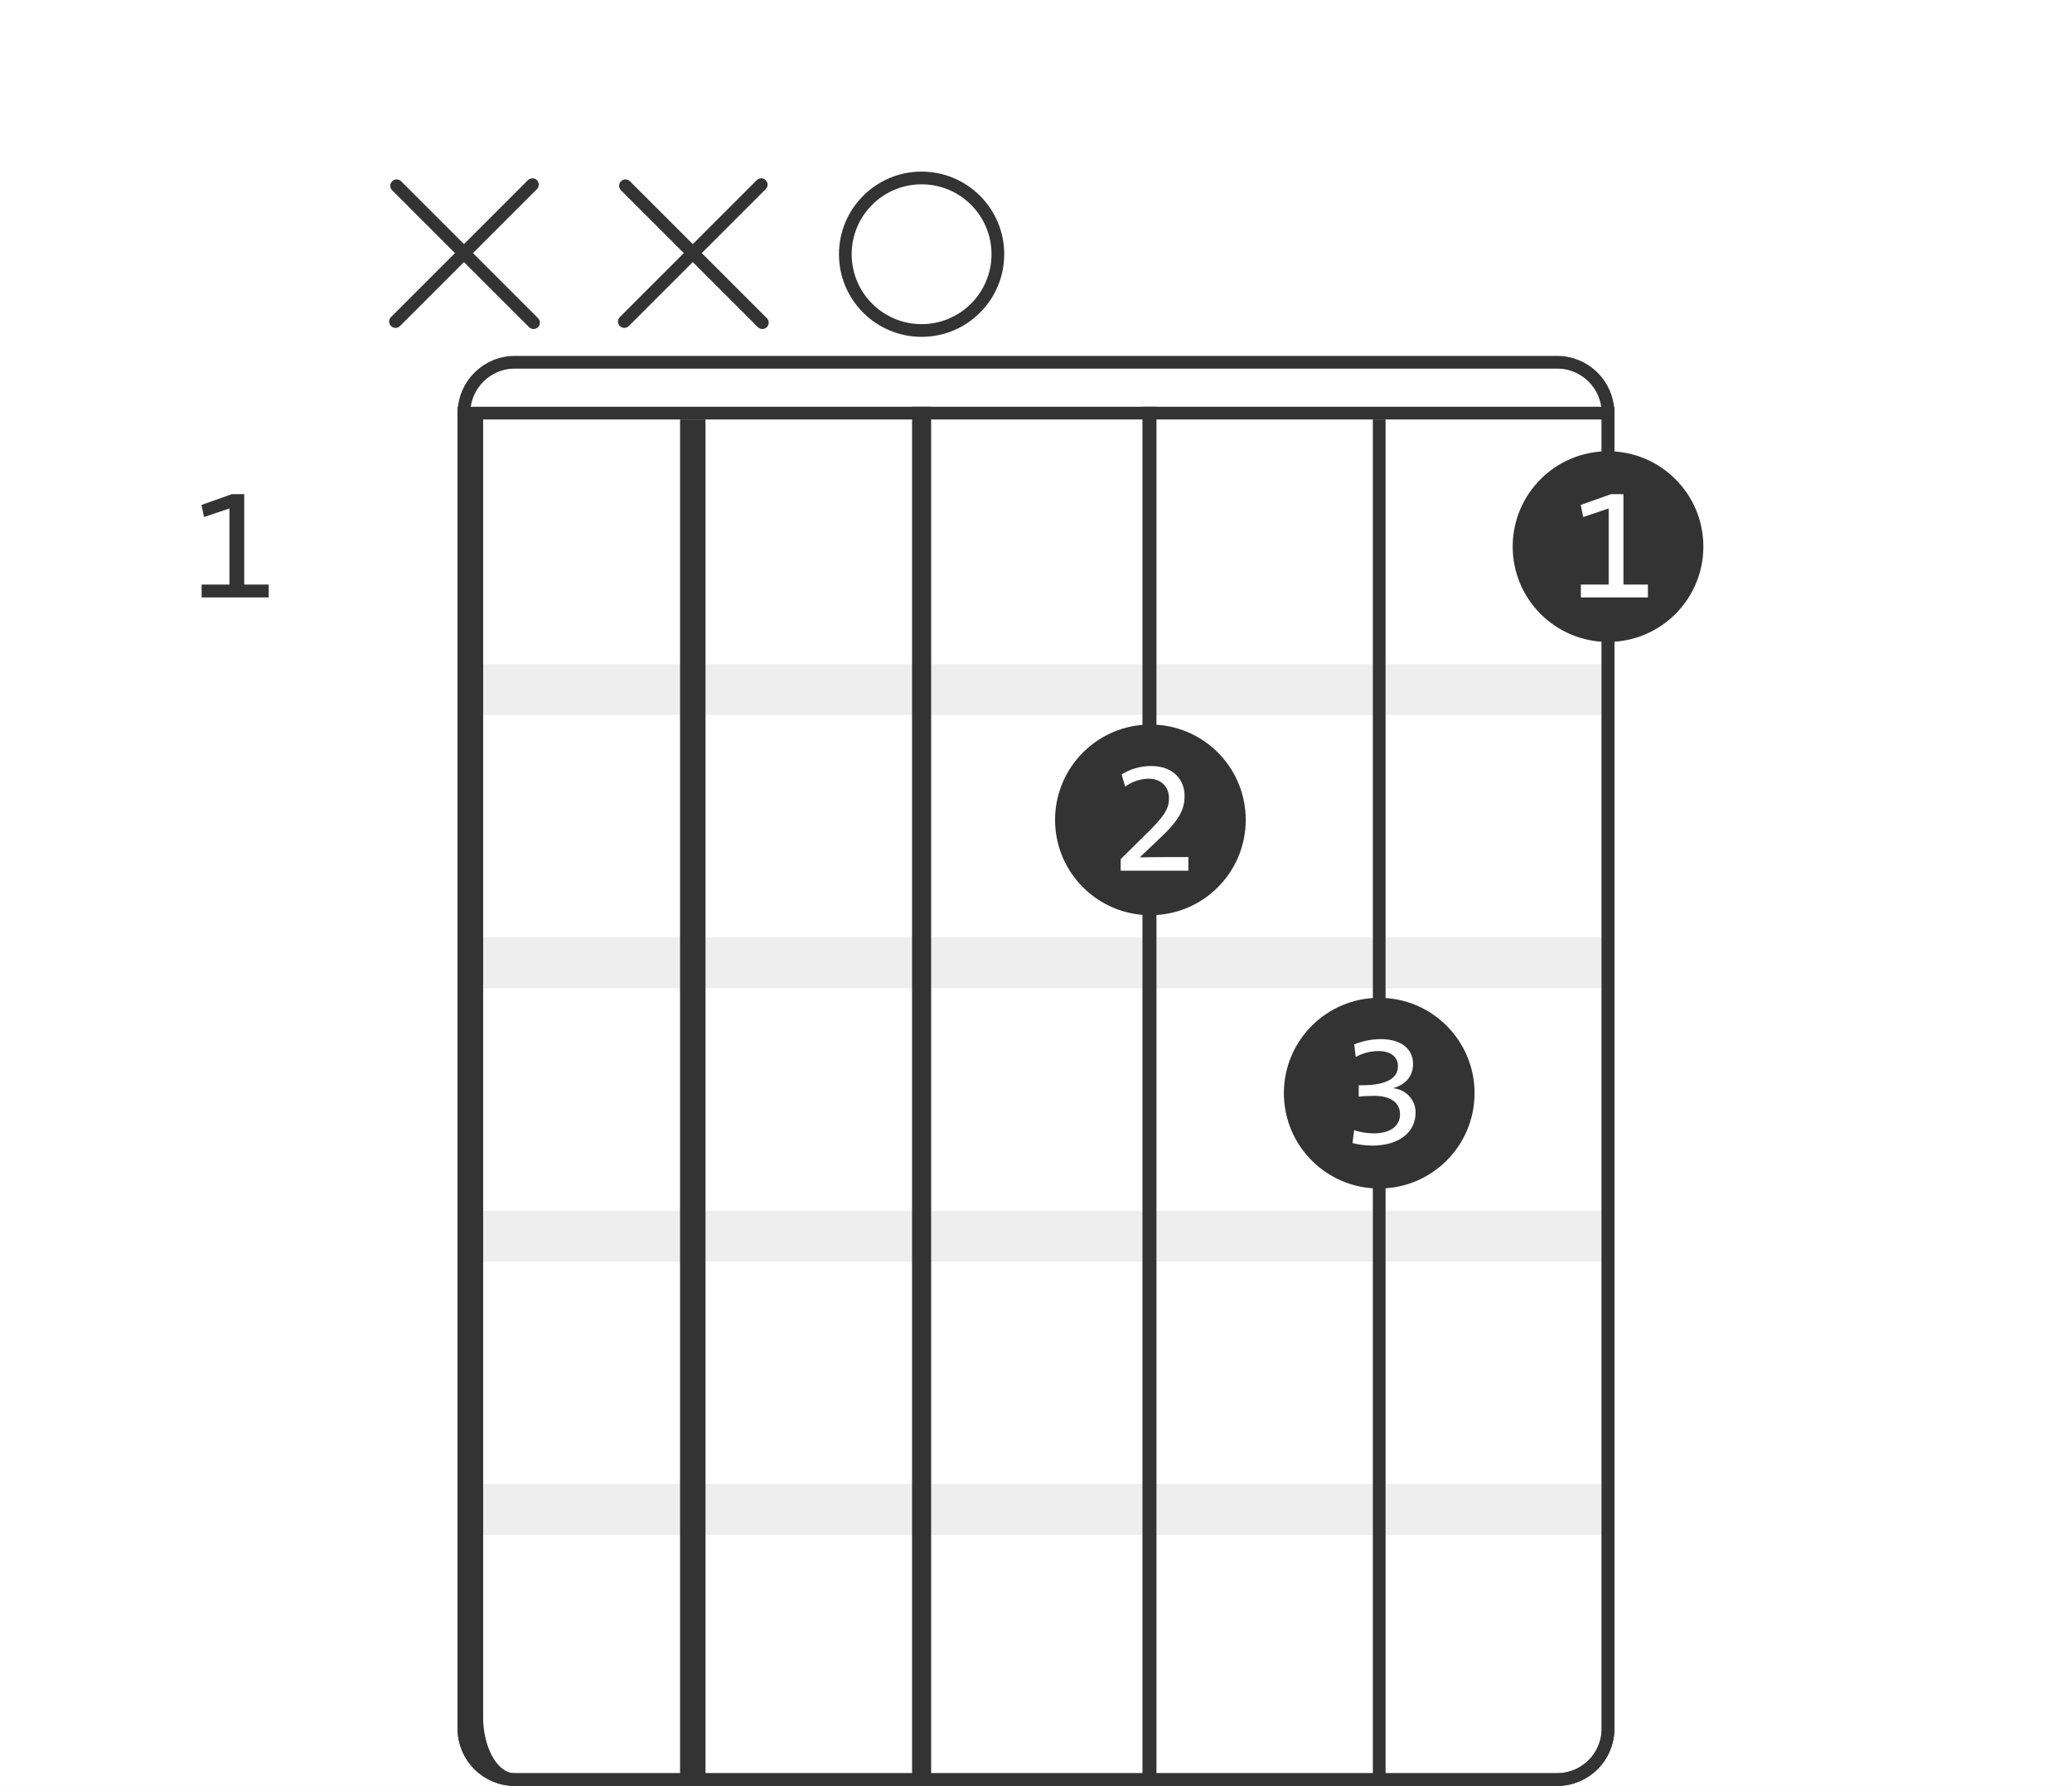
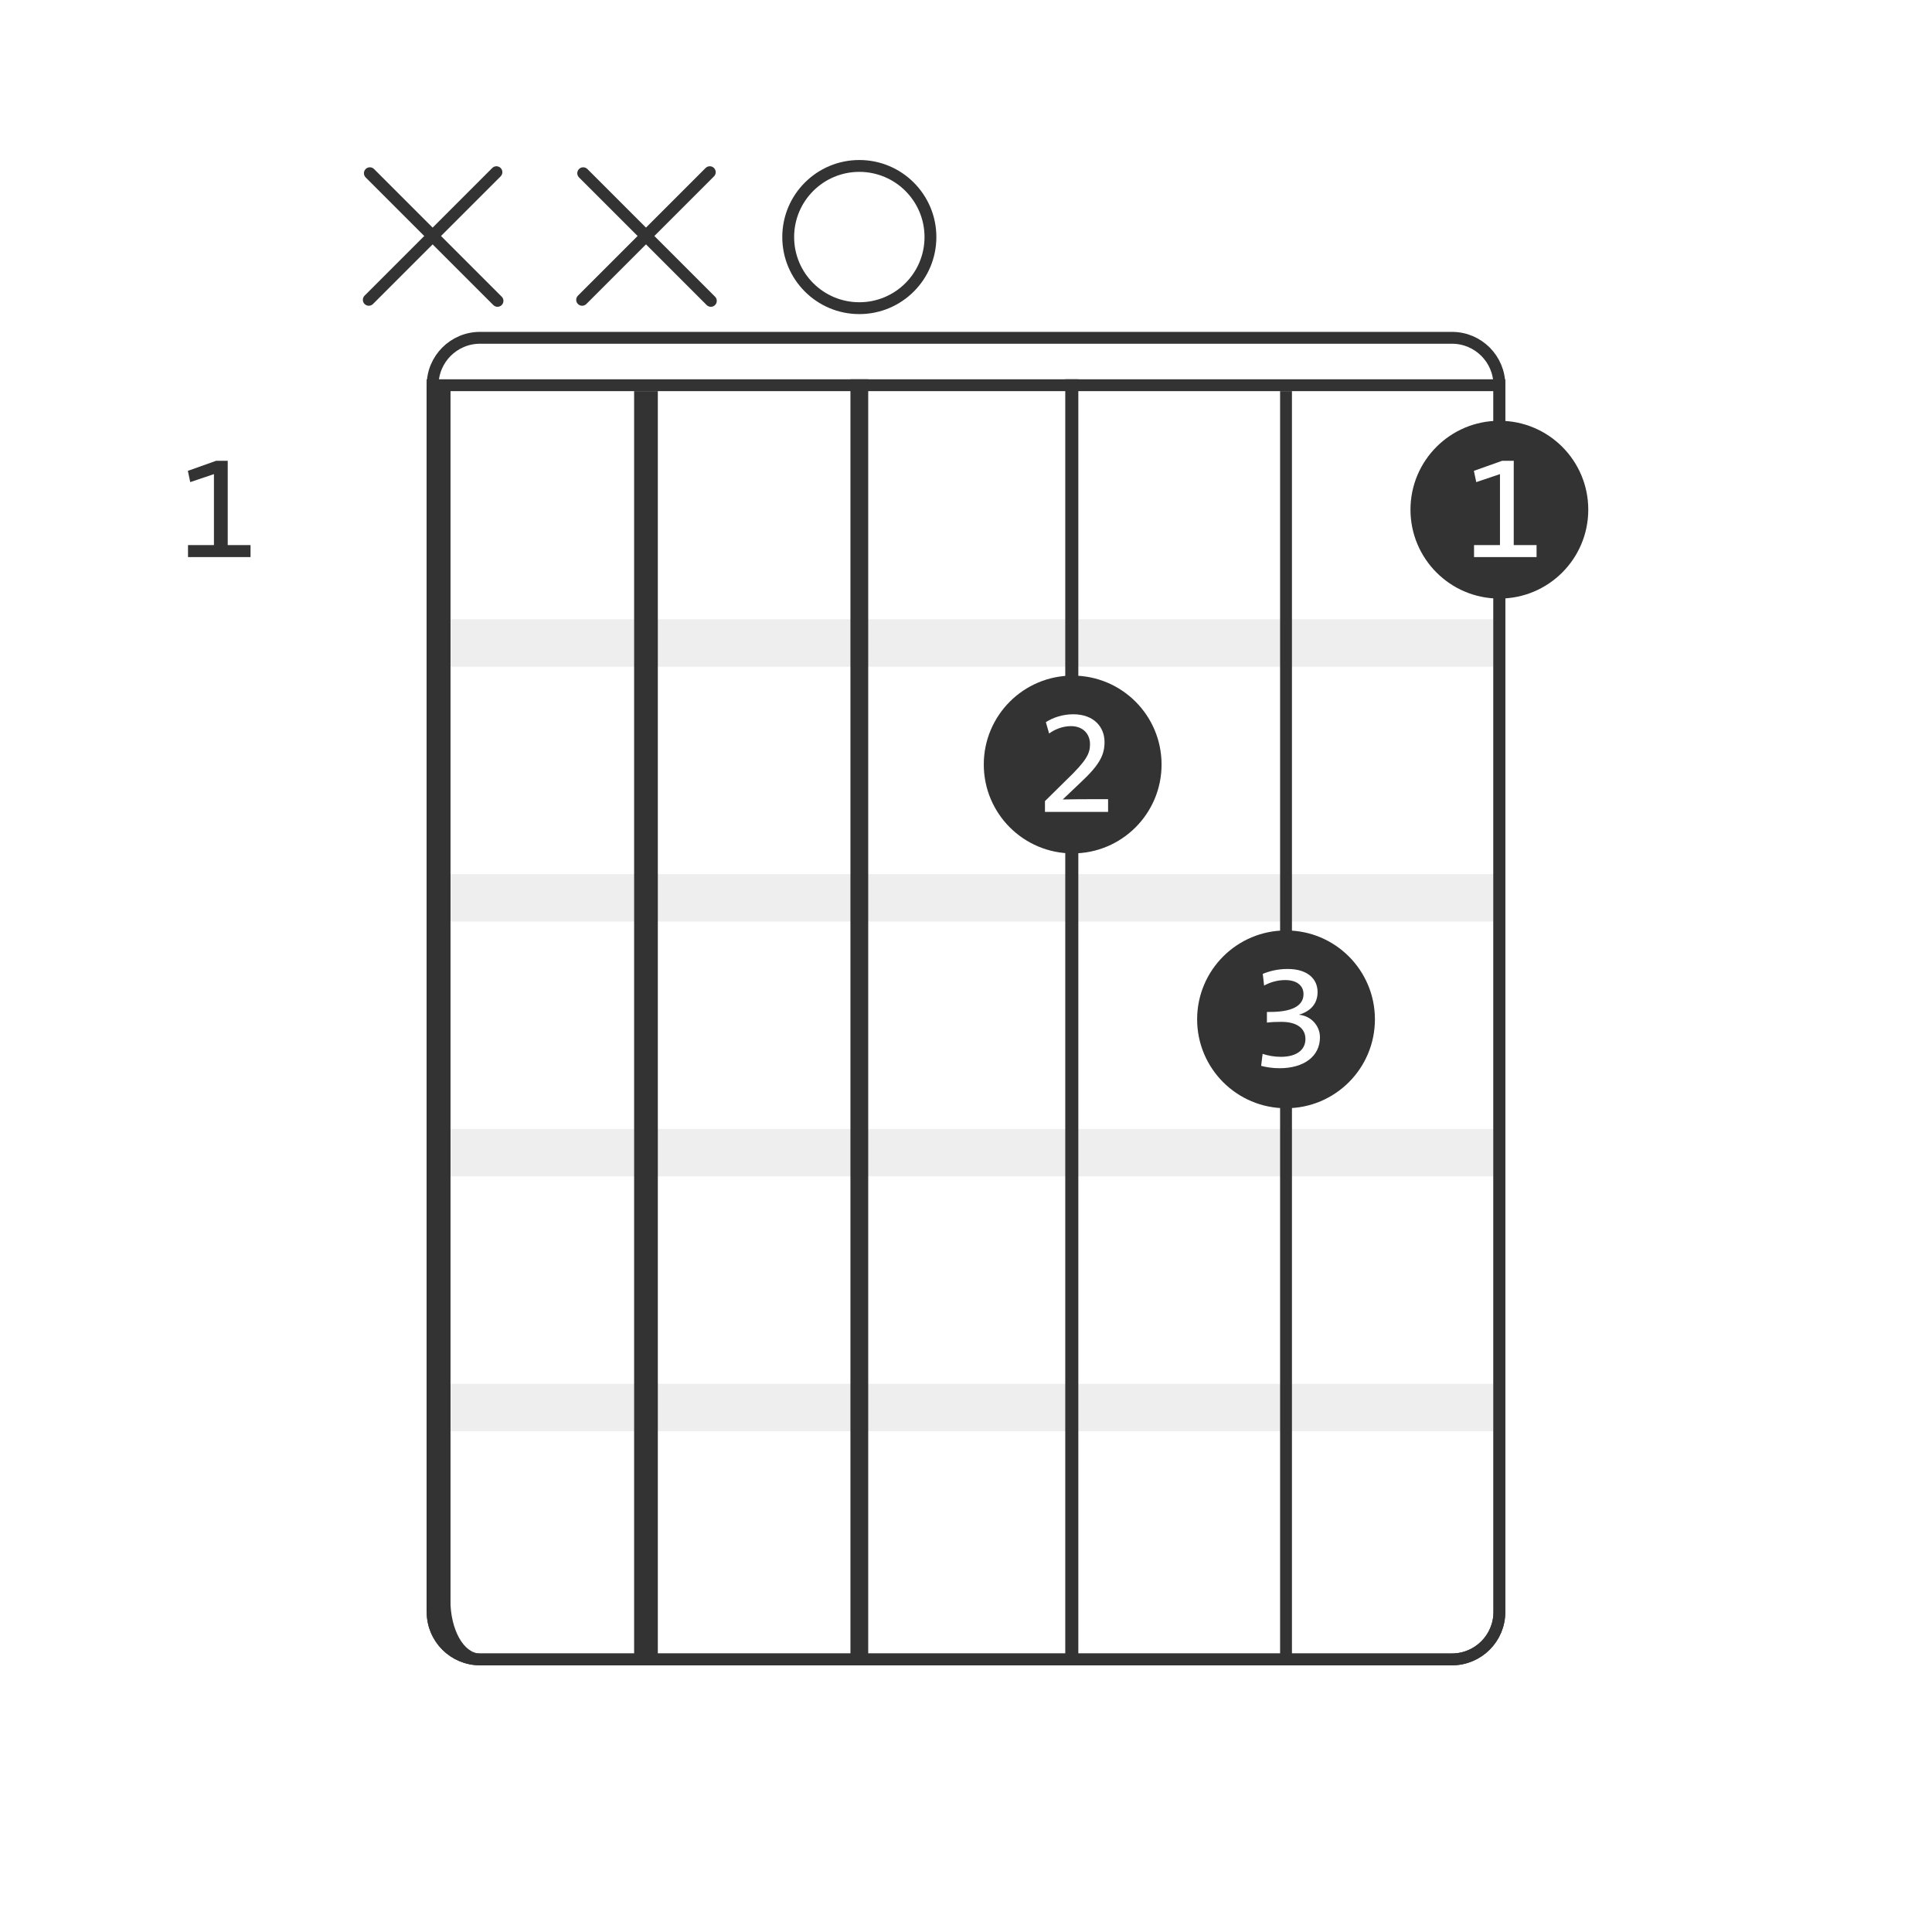
<svg xmlns="http://www.w3.org/2000/svg" xmlns:xlink="http://www.w3.org/1999/xlink" version="1.1">
  <defs>
    <symbol id="circle-1-black">
      <svg width="30" height="30" viewBox="0 0 30 30">
        <polygon fill="#333" points="21.275 23 10.725 23 10.725 20.975 15.1 20.975 15.1 9 11.1 10.35 10.7 8.45 15.475 6.75 17.425 6.75 17.425 20.975 21.275 20.975" />
      </svg>
    </symbol>
    <symbol id="circle-2-black">
      <svg width="30" height="30" viewBox="0 0 30 30">
        <path fill="#333" d="M10.975,17 L0.325,17 L0.325,15.175 L3.9,11.65 C7.35,8.35 7.925,7.15 7.925,5.575 C7.925,3.875 6.775,2.525 4.7,2.525 C3.225,2.525 1.85,3.15 1.025,3.775 L0.475,1.85 C1.7,1.075 3.3,0.525 5.1,0.525 C8.65,0.525 10.375,2.75 10.375,5.2 C10.375,7.325 9.625,8.975 6.375,12 L3.35,14.875 L3.35,14.9 C4.4,14.875 6.225,14.85 8.5,14.85 L10.975,14.85 L10.975,17 Z" transform="translate(10 6)" />
      </svg>
    </symbol>
    <symbol id="circle-3-black">
      <svg width="30" height="30" viewBox="0 0 30 30">
        <path fill="#333" d="M10.8,22.85 L11.05,20.825 C11.95,21.125 13,21.325 14.125,21.325 C16.85,21.325 18.275,20.1 18.275,18.325 C18.275,16.55 16.875,15.425 14.225,15.425 C13.325,15.425 12.625,15.45 11.775,15.55 L11.775,13.75 L12.35,13.75 C15.85,13.75 17.95,12.8 17.95,10.75 C17.95,9.275 16.775,8.375 14.875,8.375 C13.5,8.375 12.325,8.75 11.3,9.3 L11.075,7.325 C12.25,6.85 13.625,6.5 15.275,6.5 C18.625,6.5 20.325,8.175 20.325,10.4 C20.325,12.325 19.175,13.625 17.225,14.2 L17.2,14.225 C19.225,14.425 20.725,16.075 20.725,18.025 C20.725,21.225 18.05,23.25 13.9,23.25 C12.775,23.25 11.625,23.075 10.8,22.85 Z" />
      </svg>
    </symbol>
    <symbol id="circle-4-black">
      <svg width="30" height="30" viewBox="0 0 30 30">
        <path fill="#333" d="M20.575,19.25 L17.9,19.25 L17.9,23 L15.675,23 L15.675,19.25 L8.125,19.25 L7.95,17.425 L14.85,6.75 L17.9,6.75 L17.9,17.2 L20.575,17.2 L20.575,19.25 Z M15.7,17.2 L15.7,9 L15.675,9 L10.25,17.275 C11.75,17.2 14.7,17.2 15.7,17.2 Z" />
      </svg>
    </symbol>
    <symbol id="circle-5-black">
      <svg width="30" height="30" viewBox="0 0 30 30">
        <path fill="#333" d="M11,22.9 L11,20.825 C11.925,21.125 12.975,21.3 14.175,21.3 C16.85,21.3 18.325,19.975 18.325,17.95 C18.325,15.95 16.65,14.925 14.075,14.925 C13.025,14.925 12,15 11.35,15.125 L11.35,6.75 L20.15,6.75 L20.15,8.9 L13.45,8.9 L13.45,13.15 C13.875,13.125 14.45,13.1 14.825,13.1 C18.7,13.1 20.75,15.1 20.75,17.675 C20.75,21.025 18.05,23.225 14,23.225 C12.9,23.225 11.975,23.125 11,22.9 Z" />
      </svg>
    </symbol>
    <symbol id="circle-6-black">
      <svg width="30" height="30" viewBox="0 0 30 30">
        <path fill="#333" d="M19.951 6.6V8.575C19.451 8.5 18.951 8.45 18.301 8.45C14.976 8.45 13.226 10.375 12.601 13.675C12.551 13.925 12.476 14.35 12.401 14.9H12.426C13.226 13.525 14.726 12.775 16.451 12.775C19.701 12.775 21.501 14.875 21.501 17.525C21.501 20.975 19.251 23.25 15.851 23.25C12.326 23.25 10.176 20.75 10.176 16.4C10.176 9.45 13.626 6.525 18.476 6.525C19.001 6.525 19.601 6.55 19.951 6.6ZM19.201 17.9C19.201 15.975 18.101 14.65 15.976 14.65C13.876 14.65 12.651 16.325 12.651 17.725C12.651 19.75 13.826 21.4 16.051 21.4C18.051 21.4 19.201 19.95 19.201 17.9Z" />
      </svg>
    </symbol>
    <symbol id="circle-7-black">
      <svg width="30" height="30" viewBox="0 0 30 30">
        <path fill="#333" d="M21.25,6.75 L21.25,8.7 C18.725,13.4 16.45,18.75 15,23 L12.375,23 C14.025,18.475 16.275,13.275 18.65,8.9 C18.075,8.925 14.8,8.95 12.475,8.95 L10.275,8.95 L10.275,6.75 L21.25,6.75 Z" />
      </svg>
    </symbol>
    <symbol id="circle-8-black">
      <svg width="30" height="30" viewBox="0 0 30 30">
        <path fill="#333" d="M20.75,18.825 C20.75,21.55 18.3,23.25 15.1,23.25 C11.85,23.25 9.725,21.65 9.725,19.175 C9.725,17.1 11.375,15.85 13.2,14.8 C11.3,13.825 10.125,12.675 10.125,10.8 C10.125,8.325 12.25,6.5 15.375,6.5 C18.5,6.5 20.35,8.15 20.35,10.45 C20.35,12.325 18.925,13.475 17.25,14.475 C19.05,15.4 20.75,16.55 20.75,18.825 Z M18.05,10.65 C18.05,9.175 16.925,8.3 15.2,8.3 C13.45,8.3 12.45,9.35 12.45,10.6 C12.45,11.95 13.375,12.65 15.375,13.625 C16.825,12.8 18.05,11.975 18.05,10.65 Z M18.4,19.05 C18.4,17.275 16.825,16.475 15.075,15.675 C13.5,16.55 12.075,17.475 12.075,19 C12.075,20.4 13.225,21.4 15.325,21.4 C17.05,21.4 18.4,20.55 18.4,19.05 Z" />
      </svg>
    </symbol>
    <symbol id="circle-9-black">
      <svg width="30" height="30" viewBox="0 0 30 30">
        <path fill="#333" d="M10.9,23.05 L10.9,21.025 C11.6,21.2 12.4,21.275 13.15,21.275 C16.35,21.275 18.1,19.625 18.675,16.4 C18.75,15.925 18.8,15.625 18.9,15.2 L18.875,15.2 C18.075,16.35 16.7,17.05 14.975,17.05 C11.775,17.05 10,14.95 10,12.15 C10,8.725 12.35,6.5 15.6,6.5 C19,6.5 21.225,8.575 21.225,13.35 C21.225,20.45 17.725,23.225 12.9,23.225 C12.25,23.225 11.55,23.175 10.9,23.05 Z M18.725,12 C18.725,9.9 17.575,8.35 15.425,8.35 C13.45,8.35 12.275,9.875 12.275,11.8 C12.275,13.825 13.425,15.125 15.425,15.125 C17.55,15.125 18.725,13.7 18.725,12 Z" />
      </svg>
    </symbol>
    <symbol id="circle-0-black">
      <svg width="30" height="30" viewBox="0 0 30 30">
        <path fill="#333" d="M20.925,14.7 C20.925,20.925 18.05,23.25 15.1,23.25 C11.525,23.25 9.55,21.05 9.55,14.8 C9.55,9.1 12,6.5 15.4,6.5 C18.625,6.5 20.925,8.425 20.925,14.7 Z M18.5,14.85 C18.5,10.025 17.45,8.4 15.225,8.4 C13.375,8.4 11.975,10 11.975,14.65 C11.975,19.25 12.825,21.325 15.225,21.325 C17.275,21.325 18.5,19.25 18.5,14.85 Z" />
      </svg>
    </symbol>
    <symbol id="bar-middle">
      <svg width="36" height="30" viewBox="0 0 36 30">
        <rect width="36" height="30" fill="#333" fill-rule="evenodd" />
      </svg>
    </symbol>
    <symbol id="bar-end">
      <svg width="15" height="30" viewBox="0 0 15 30">
        <path fill="#333" fill-rule="evenodd" d="M15,0 C6.716,0 0,6.716 0,15 C0,23.284 6.716,30 15,30 L15,0 Z" />
      </svg>
    </symbol>
    <symbol id="circle-1">
      <svg width="30" height="30" viewBox="0 0 30 30">
        <g fill="none" fill-rule="evenodd">
          <circle cx="15" cy="15" r="15" fill="#333" />
          <polygon fill="#FFF" fill-rule="nonzero" points="21.275 23 10.725 23 10.725 20.975 15.1 20.975 15.1 9 11.1 10.35 10.7 8.45 15.475 6.75 17.425 6.75 17.425 20.975 21.275 20.975" />
        </g>
      </svg>
    </symbol>
    <symbol id="circle-2">
      <svg width="30" height="30" viewBox="0 0 30 30">
        <g fill="none" fill-rule="evenodd" transform="translate(0 -2)">
          <circle cx="15" cy="17" r="15" fill="#333" />
          <path fill="#FFF" fill-rule="nonzero" d="M20.975,25 L10.325,25 L10.325,23.175 L13.9,19.65 C17.35,16.35 17.925,15.15 17.925,13.575 C17.925,11.875 16.775,10.525 14.7,10.525 C13.225,10.525 11.85,11.15 11.025,11.775 L10.475,9.85 C11.7,9.075 13.3,8.525 15.1,8.525 C18.65,8.525 20.375,10.75 20.375,13.2 C20.375,15.325 19.625,16.975 16.375,20 L13.35,22.875 L13.35,22.9 C14.4,22.875 16.225,22.85 18.5,22.85 L20.975,22.85 L20.975,25 Z" />
        </g>
      </svg>
    </symbol>
    <symbol id="circle-3">
      <svg width="30" height="30" viewBox="0 0 30 30">
        <g fill="none" fill-rule="evenodd" transform="translate(0 -2)">
          <circle cx="15" cy="17" r="15" fill="#333" />
          <path fill="#FFF" fill-rule="nonzero" d="M10.8,24.85 L11.05,22.825 C11.95,23.125 13,23.325 14.125,23.325 C16.85,23.325 18.275,22.1 18.275,20.325 C18.275,18.55 16.875,17.425 14.225,17.425 C13.325,17.425 12.625,17.45 11.775,17.55 L11.775,15.75 L12.35,15.75 C15.85,15.75 17.95,14.8 17.95,12.75 C17.95,11.275 16.775,10.375 14.875,10.375 C13.5,10.375 12.325,10.75 11.3,11.3 L11.075,9.325 C12.25,8.85 13.625,8.5 15.275,8.5 C18.625,8.5 20.325,10.175 20.325,12.4 C20.325,14.325 19.175,15.625 17.225,16.2 L17.2,16.225 C19.225,16.425 20.725,18.075 20.725,20.025 C20.725,23.225 18.05,25.25 13.9,25.25 C12.775,25.25 11.625,25.075 10.8,24.85 Z" />
        </g>
      </svg>
    </symbol>
    <symbol id="circle-4">
      <svg width="30" height="30" viewBox="0 0 30 30">
        <g fill="none" fill-rule="evenodd" transform="translate(0 -2)">
          <circle cx="15" cy="17" r="15" fill="#333" />
          <path fill="#FFF" fill-rule="nonzero" d="M20.575,21.25 L17.9,21.25 L17.9,25 L15.675,25 L15.675,21.25 L8.125,21.25 L7.95,19.425 L14.85,8.75 L17.9,8.75 L17.9,19.2 L20.575,19.2 L20.575,21.25 Z M15.7,19.2 L15.7,11 L15.675,11 L10.25,19.275 C11.75,19.2 14.7,19.2 15.7,19.2 Z" />
        </g>
      </svg>
    </symbol>
    <symbol id="grid-guitar-2">
      <svg width="182" height="225" viewBox="0 0 182 209" fill="none">
        <path d="M1 48.5H180V40.5H1V48.5Z" fill="#EEEEEE" />
        <path d="M1 91.5H180V83.5H1V91.5Z" fill="#EEEEEE" />
        <path d="M1 134.5H180V126.5H1V134.5Z" fill="#EEEEEE" />
        <path d="M1 177.5H180V169.5H1V177.5Z" fill="#EEEEEE" />
        <rect x="1" y="1" width="180" height="215" rx="8" stroke="#333333" stroke-width="2" />
        <path fill-rule="evenodd" clip-rule="evenodd" d="M39 2L39 216L35 216L35 2L39 2Z" fill="#333333" />
        <path fill-rule="evenodd" clip-rule="evenodd" d="M74.5 6.47666e-06L74.5 216L71.5 216L71.5 6.61612e-06L74.5 6.47666e-06Z" fill="#333333" />
        <path fill-rule="evenodd" clip-rule="evenodd" d="M109.954 6.51366e-06L109.954 216L107.75 216L107.75 6.61612e-06L109.954 6.51366e-06Z" fill="#333333" />
        <path fill-rule="evenodd" clip-rule="evenodd" d="M146 2L146 216L144 216L144 2L146 2Z" fill="#333333" />
        <path d="M0 11C0 6.029 4.029 2 9 2C6.239 2 4 6.029 4 11V206C4 210.971 6.239 215 9 215C4.029 215 0 210.971 0 206V11Z" fill="#333333" />
      </svg>
    </symbol>
    <symbol id="grid-guitar-1">
      <svg width="182" height="225" viewBox="0 0 182 225" fill="none">
        <path d="M1 56.5H180V48.5H1V56.5Z" fill="#EEEEEE" />
        <path d="M1 99.5H180V91.5H1V99.5Z" fill="#EEEEEE" />
        <path d="M1 142.5H180V134.5H1V142.5Z" fill="#EEEEEE" />
        <path d="M1 185.5H180V177.5H1V185.5Z" fill="#EEEEEE" />
        <rect x="1" y="1" width="180" height="223" rx="8" stroke="#333333" stroke-width="2" />
        <path d="M1 9H181V216C181 220.418 177.418 224 173 224H9C4.582 224 1 220.418 1 216V9Z" stroke="#333333" stroke-width="2" />
        <path fill-rule="evenodd" clip-rule="evenodd" d="M39 10L39 224L35 224L35 10L39 10Z" fill="#333333" />
        <path fill-rule="evenodd" clip-rule="evenodd" d="M4 9L4 216L0 216L9.04826e-06 9L4 9Z" fill="#333333" />
        <path fill-rule="evenodd" clip-rule="evenodd" d="M74.5 8L74.5 224L71.5 224L71.5 8L74.5 8Z" fill="#333333" />
        <path fill-rule="evenodd" clip-rule="evenodd" d="M109.954 8L109.954 224L107.75 224L107.75 8L109.954 8Z" fill="#333333" />
        <path fill-rule="evenodd" clip-rule="evenodd" d="M146 10L146 224L144 224L144 10L146 10Z" fill="#333333" />
        <path d="M0 9H4V214C4 218.971 6.239 223 9 223C4.029 223 0 218.971 0 214V9Z" fill="#333333" />
      </svg>
    </symbol>
    <symbol id="o">
      <svg width="30" height="30" viewBox="0 0 30 30">
        <path fill="#333" d="M15,28 C22.18,28 28,22.18 28,15 C28,7.82 22.18,2 15,2 C7.82,2 2,7.82 2,15 C2,22.18 7.82,28 15,28 Z M15,26 C8.925,26 4,21.075 4,15 C4,8.925 8.925,4 15,4 C21.075,4 26,8.925 26,15 C26,21.075 21.075,26 15,26 Z" />
      </svg>
    </symbol>
    <symbol id="x">
      <svg width="30" height="30" viewBox="0 0 30 30">
        <g fill="#333" transform="translate(4 4)">
          <path d="M-0.479,0.76 L21.061,22.3 C21.452,22.69 22.085,22.69 22.475,22.3 C22.866,21.909 22.866,21.276 22.475,20.885 L0.936,-0.654 C0.545,-1.045 -0.088,-1.045 -0.479,-0.654 C-0.869,-0.264 -0.869,0.37 -0.479,0.76 Z" transform="rotate(-90 10.998 10.823)" />
          <path d="M-0.3,0.936 L21.24,22.475 C21.63,22.866 22.264,22.866 22.654,22.475 C23.045,22.085 23.045,21.452 22.654,21.061 L1.115,-0.479 C0.724,-0.869 0.091,-0.869 -0.3,-0.479 C-0.69,-0.088 -0.69,0.545 -0.3,0.936 Z" />
        </g>
      </svg>
    </symbol>
  </defs>
  <symbol id="chord">
-     <svg width="326" height="281" version="1.1">
+     <svg width="326" height="326" version="1.1">
      <rect width="100%" height="100%" fill="white" />
      <use x="72" y="56" width="182" height="225" xlink:href="#grid-guitar-1" />
      <use x="21" y="71" width="30" height="30" xlink:href="#circle-1-black" />
      <use x="58" y="25" width="30" height="30" xlink:href="#x" />
      <use x="94" y="25" width="30" height="30" xlink:href="#x" />
      <use x="130" y="25" width="30" height="30" xlink:href="#o" />
      <use x="166" y="114" width="30" height="30" xlink:href="#circle-2" />
      <use x="202" y="157" width="30" height="30" xlink:href="#circle-3" />
      <use x="238" y="71" width="30" height="30" xlink:href="#circle-1" />
    </svg>
  </symbol>
  <use xlink:href="#chord" />
</svg>
